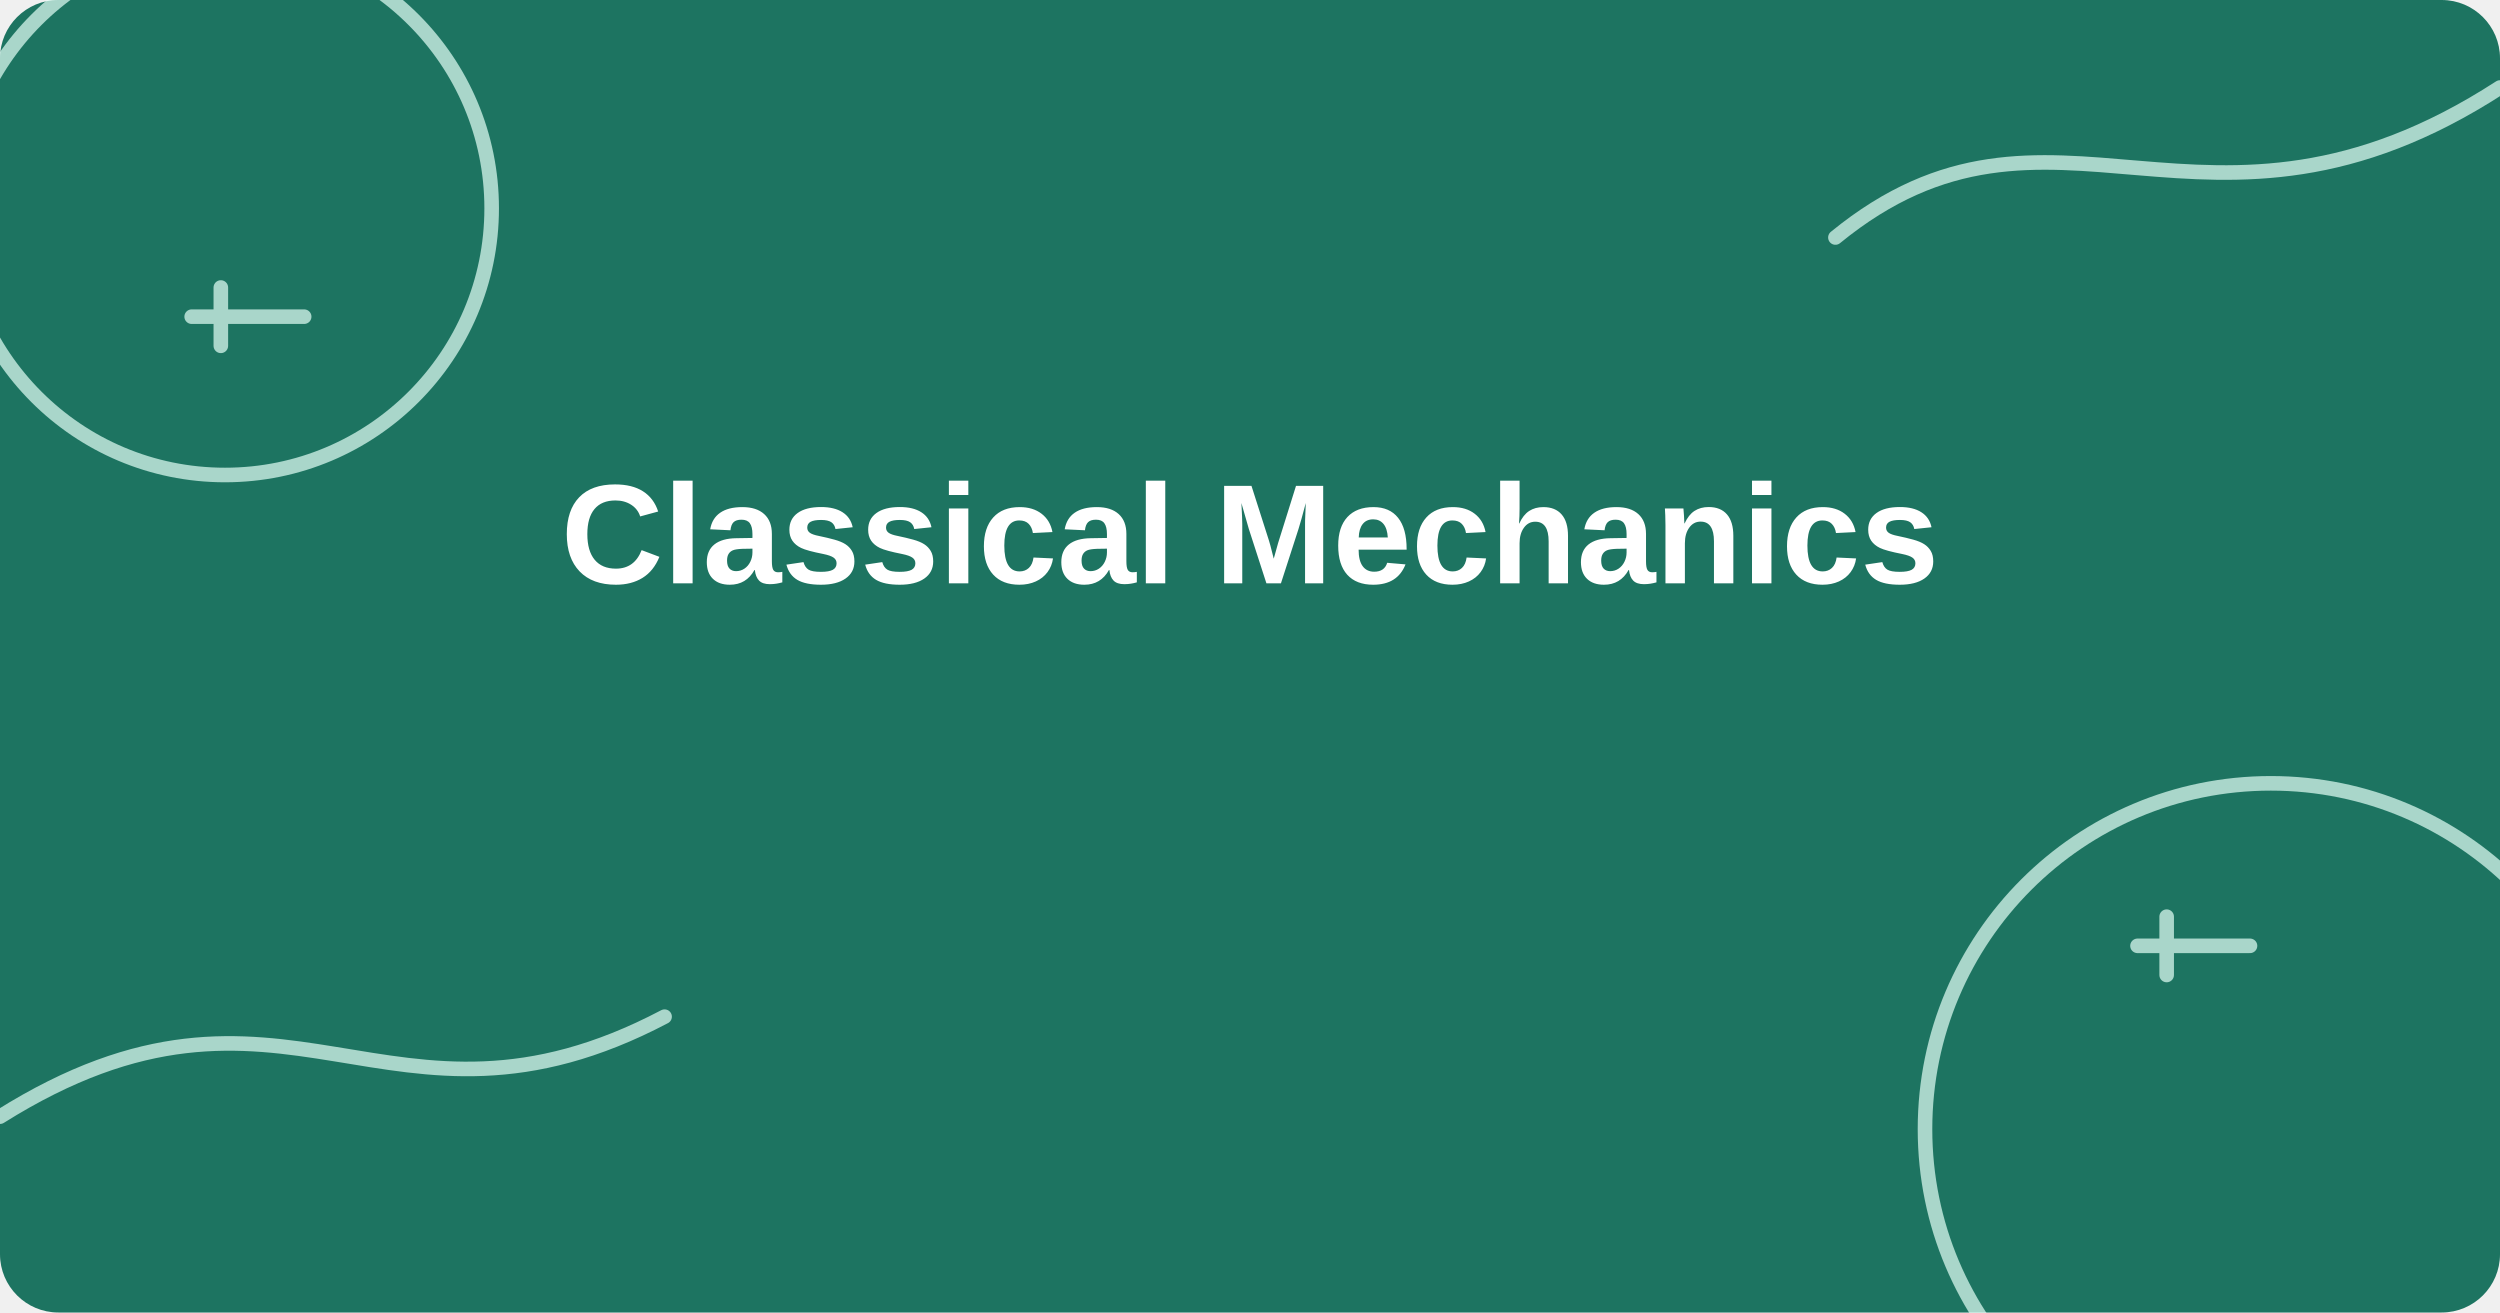
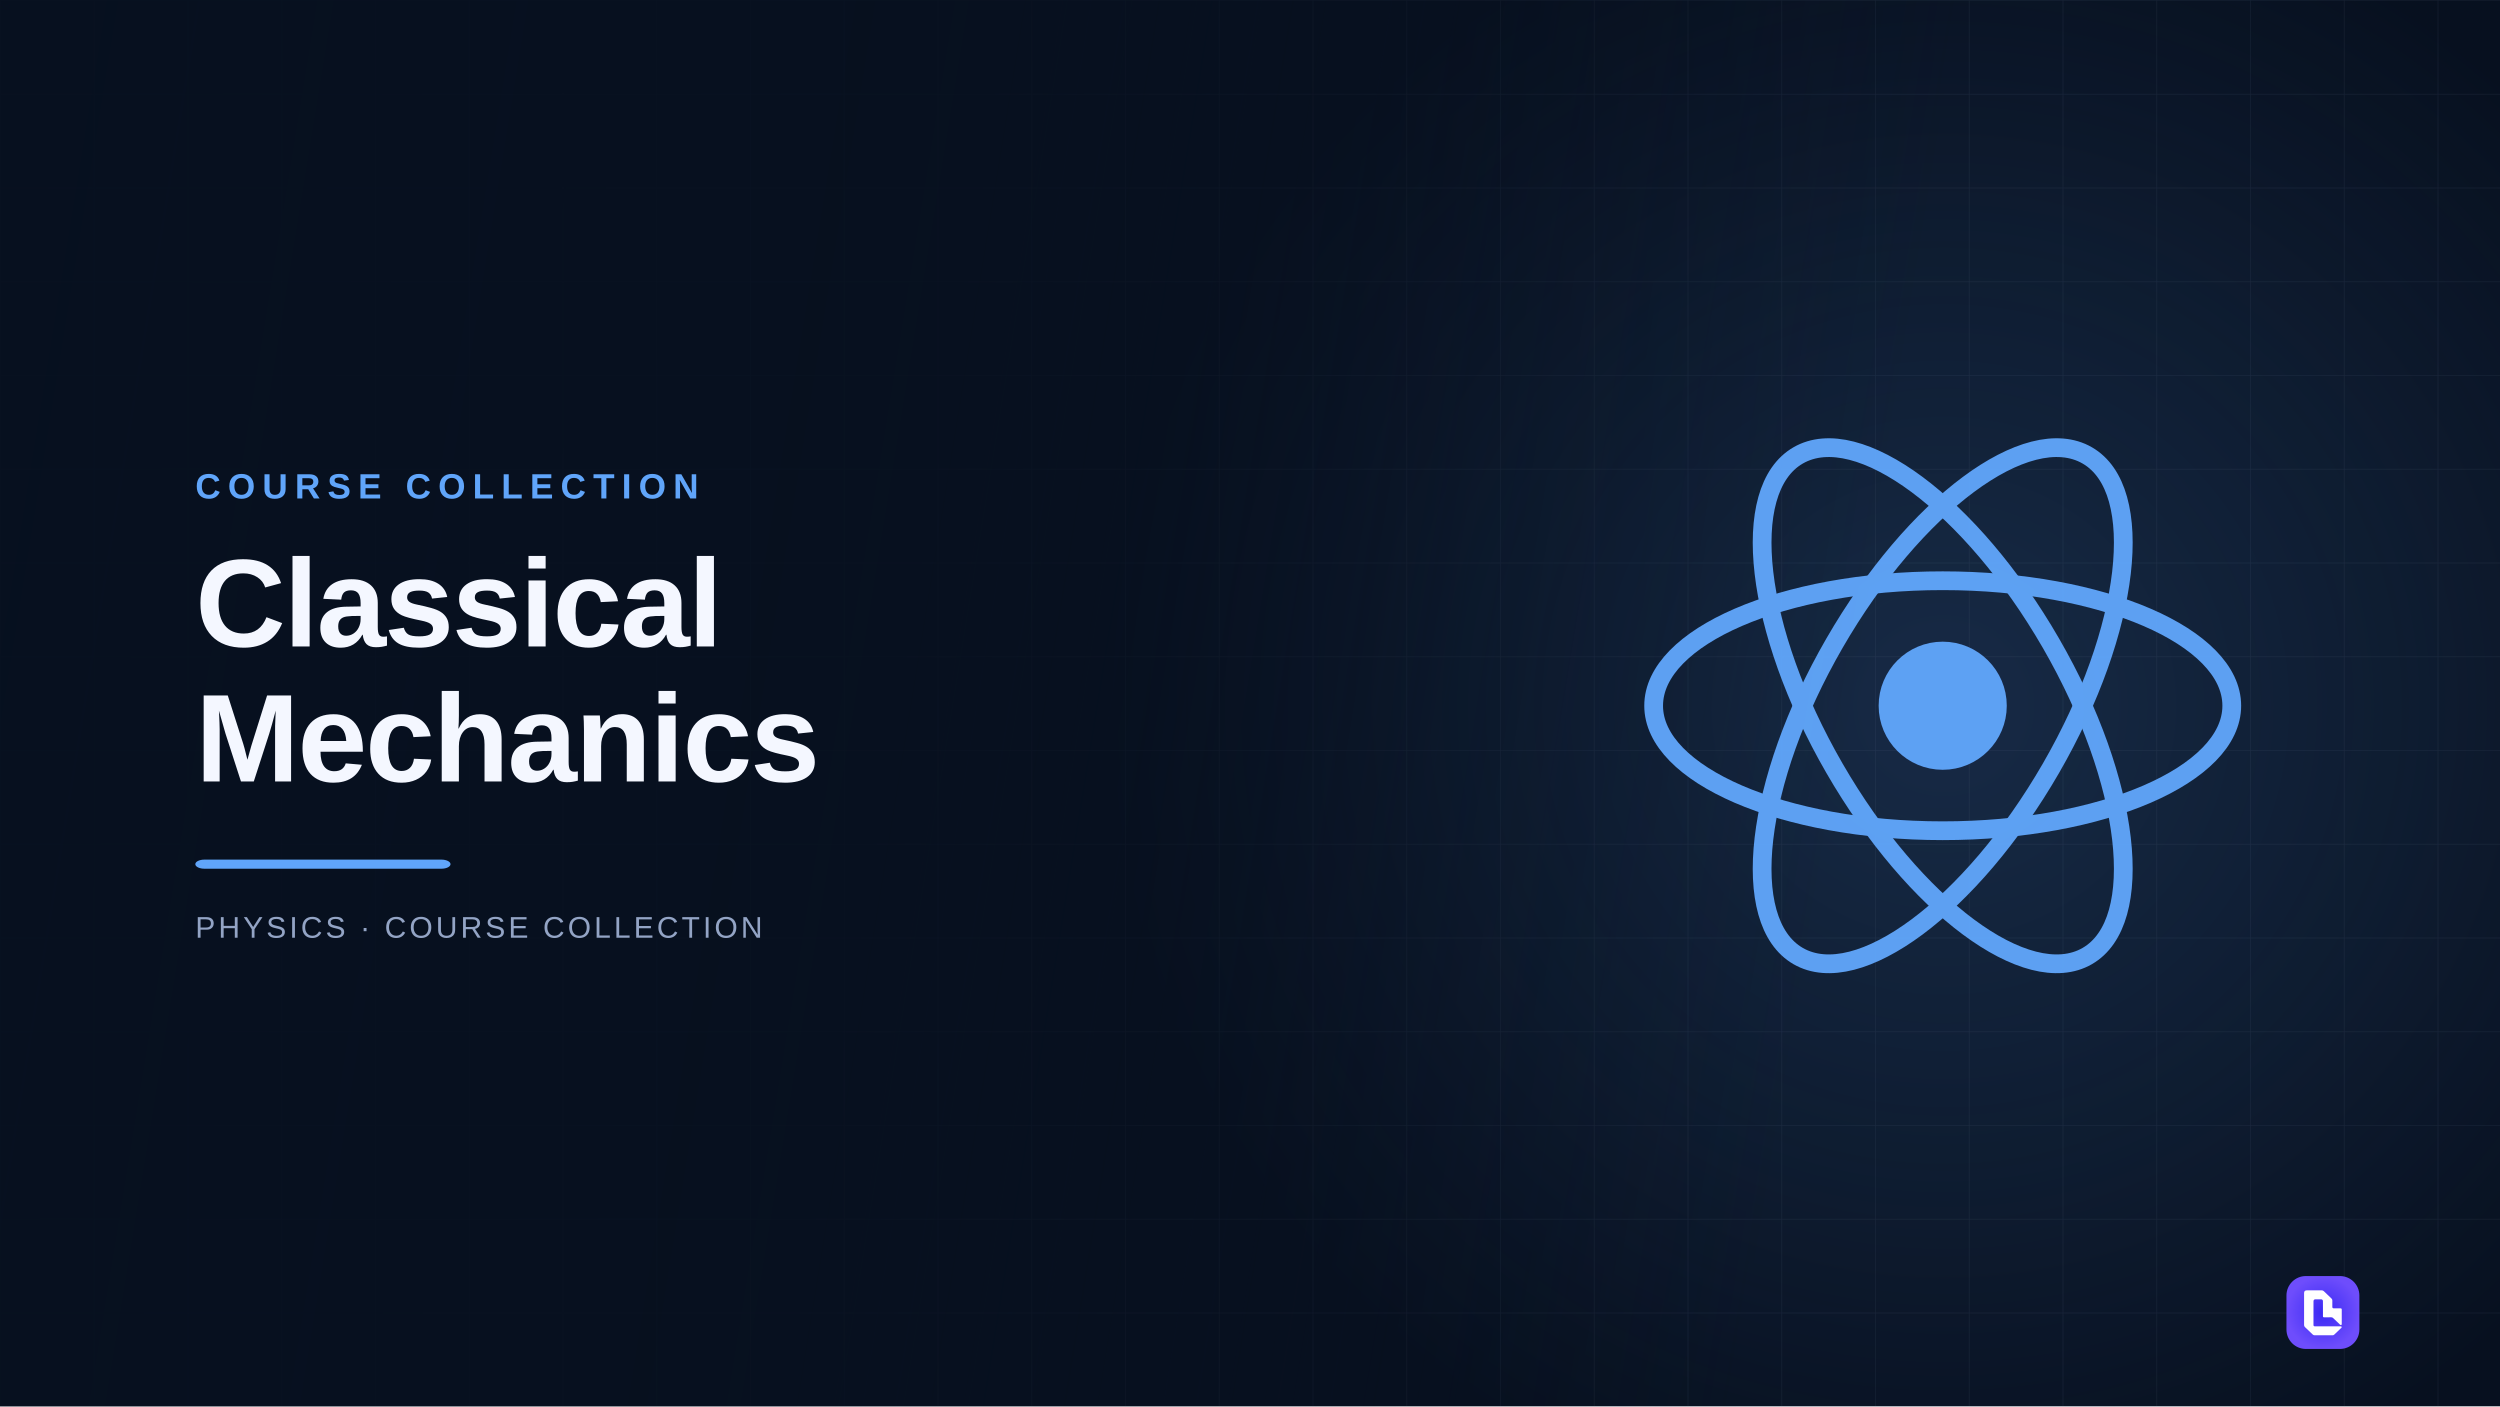
- <svg xmlns="http://www.w3.org/2000/svg" width="1200" height="630" viewBox="0 0 1200 630" fill="none">
-   <rect width="1200" height="630" rx="28" fill="#1D7461" />
-   <circle cx="108" cy="100" r="128" stroke="#E4FFF7" stroke-width="7" opacity=".7" />
-   <circle cx="1090" cy="542" r="166" stroke="#E4FFF7" stroke-width="7" opacity=".7" />
-   <path d="M0 536C137 450 186 558 319 488M881 114c104-85 177 20 319-72" stroke="#E4FFF7" stroke-width="7" stroke-linecap="round" opacity=".7" />
-   <path d="M92 152h54M106 138v28M1026 454h54M1040 440v28" stroke="#E4FFF7" stroke-width="7" stroke-linecap="round" opacity=".7" />
-   <text x="600" y="280" text-anchor="middle" fill="white" font-family="Arial, Helvetica, sans-serif" font-size="68" font-weight="700">Classical Mechanics</text>
+ <svg xmlns="http://www.w3.org/2000/svg" width="1920" height="1080" viewBox="0 0 1920 1080" fill="none">
+   <defs>
+     <radialGradient id="glow">
+       <stop stop-color="#60A5FA" stop-opacity=".18" />
+       <stop offset="1" stop-color="#60A5FA" stop-opacity="0" />
+     </radialGradient>
+     <linearGradient id="mask" x1="0" y1="0" x2="1" y2=".09">
+       <stop stop-color="#07101F" stop-opacity=".94" />
+       <stop offset=".4" stop-color="#07101F" stop-opacity=".84" />
+       <stop offset=".62" stop-color="#07101F" stop-opacity=".3" />
+       <stop offset=".78" stop-color="#07101F" stop-opacity="0" />
+     </linearGradient>
+     <pattern id="grid" width="72" height="72" patternUnits="userSpaceOnUse">
+       <path d="M72 0H0V72" stroke="#93A4C5" stroke-opacity=".1" />
+     </pattern>
+   </defs>
+   <rect width="1920" height="1080" fill="#07101F" />
+   <ellipse cx="1492" cy="542" rx="640" ry="640" fill="url(#glow)" />
+   <rect width="1920" height="1080" fill="url(#grid)" />
+   <rect width="1920" height="1080" fill="url(#mask)" />
+   <g id="course-figure" opacity=".96" transform="translate(1204.00 266.00) scale(6)" stroke="#60A5FA" stroke-width="2.4" stroke-linecap="round" stroke-linejoin="round">
+     <circle cx="48" cy="46" r="7" fill="#60A5FA" />
+     <ellipse cx="48" cy="46" rx="37" ry="16" stroke="#60A5FA" stroke-width="2.4" stroke-linecap="round" stroke-linejoin="round" />
+     <ellipse cx="48" cy="46" rx="37" ry="16" transform="rotate(60 48 46)" stroke="#60A5FA" stroke-width="2.4" stroke-linecap="round" stroke-linejoin="round" />
+     <ellipse cx="48" cy="46" rx="37" ry="16" transform="rotate(120 48 46)" stroke="#60A5FA" stroke-width="2.4" stroke-linecap="round" stroke-linejoin="round" />
+   </g>
+   <g font-family="Arial, Helvetica, sans-serif">
+     <text x="150" y="382.82" fill="#60A5FA" font-size="27" font-weight="700" letter-spacing="5.5">COURSE COLLECTION</text>
+     <text x="150" y="496.50" fill="#F4F7FF" font-size="96" font-weight="800" letter-spacing="-1.4">Classical</text>
+     <text x="150" y="600.18" fill="#F4F7FF" font-size="96" font-weight="800" letter-spacing="-1.4">Mechanics</text>
+     <rect x="150" y="660.18" width="196" height="7" rx="7" fill="#60A5FA" />
+     <text x="150" y="720.18" fill="#93A4C5" font-size="23" letter-spacing="2.4">PHYSICS · COURSE COLLECTION</text>
+   </g>
+   <svg x="1756" y="980" width="56" height="56" viewBox="0 0 120 120">
+     <path d="M0 32C0 14.327 14.327 0 32 0H88C105.673 0 120 14.327 120 32V88C120 105.673 105.673 120 88 120H32C14.327 120 0 105.673 0 88V32Z" fill="url(#paint0_radial_3803_20895)" />
+     <path d="M29 54.178C29 45.416 29 36.653 29 27.89C29 25.023 30.586 23.509 33.598 23.509C41.67 23.509 49.743 23.521 57.815 23.498C58.516 23.479 59.214 23.602 59.861 23.86C60.509 24.118 61.092 24.504 61.572 24.993C65.713 29.004 69.88 32.99 74.073 36.95C75.03 37.858 75.506 38.907 75.506 40.181C75.497 43.697 75.494 47.211 75.496 50.724C75.496 52.446 76.248 53.158 78.075 53.16C81.68 53.16 85.286 53.16 88.894 53.16C90.314 53.16 91 53.806 91 55.159C91 63.1 91 71.041 91 78.982C91 79.698 90.811 80.332 90.076 80.607C89.341 80.883 88.765 80.577 88.224 80.06C84.439 76.418 80.618 72.803 76.847 69.154C75.947 68.284 74.977 67.874 73.679 67.893C69.787 67.949 65.894 67.914 62 67.914C60.532 67.914 60.065 67.476 60.063 66.093C60.053 58.107 60.042 50.12 60.033 42.132C60.037 41.675 60.015 41.218 59.968 40.763C59.825 39.475 58.73 38.367 57.389 38.347C53.976 38.296 50.56 38.285 47.147 38.347C45.543 38.378 44.49 39.723 44.487 41.508C44.477 46.551 44.472 51.594 44.47 56.636C44.47 64.555 44.467 72.474 44.461 80.391C44.461 82.115 45.122 82.753 46.904 82.753C60.996 82.753 75.086 82.753 89.176 82.753C89.835 82.753 90.433 82.838 90.752 83.462C91.049 84.047 90.999 84.614 90.496 85.096C86.512 88.903 82.526 92.708 78.538 96.512C78.195 96.834 77.788 97.086 77.341 97.254C76.894 97.423 76.416 97.504 75.936 97.492C66.001 97.498 56.066 97.498 46.131 97.492C44.941 97.492 43.981 96.978 43.156 96.187C39.908 93.07 36.654 89.956 33.393 86.844C32.449 85.94 31.52 85.019 30.546 84.145C29.484 83.194 28.999 82.036 29 80.659C29 62.991 29.012 63.01 29 54.178Z" fill="white" />
+     <defs>
+       <radialGradient id="paint0_radial_3803_20895" cx="0" cy="0" r="1" gradientUnits="userSpaceOnUse" gradientTransform="translate(60 60) rotate(90) scale(60)">
+         <stop stop-color="#3A2AF4" />
+         <stop offset="1" stop-color="#6E4DFC" />
+       </radialGradient>
+     </defs>
+   </svg>
</svg>
